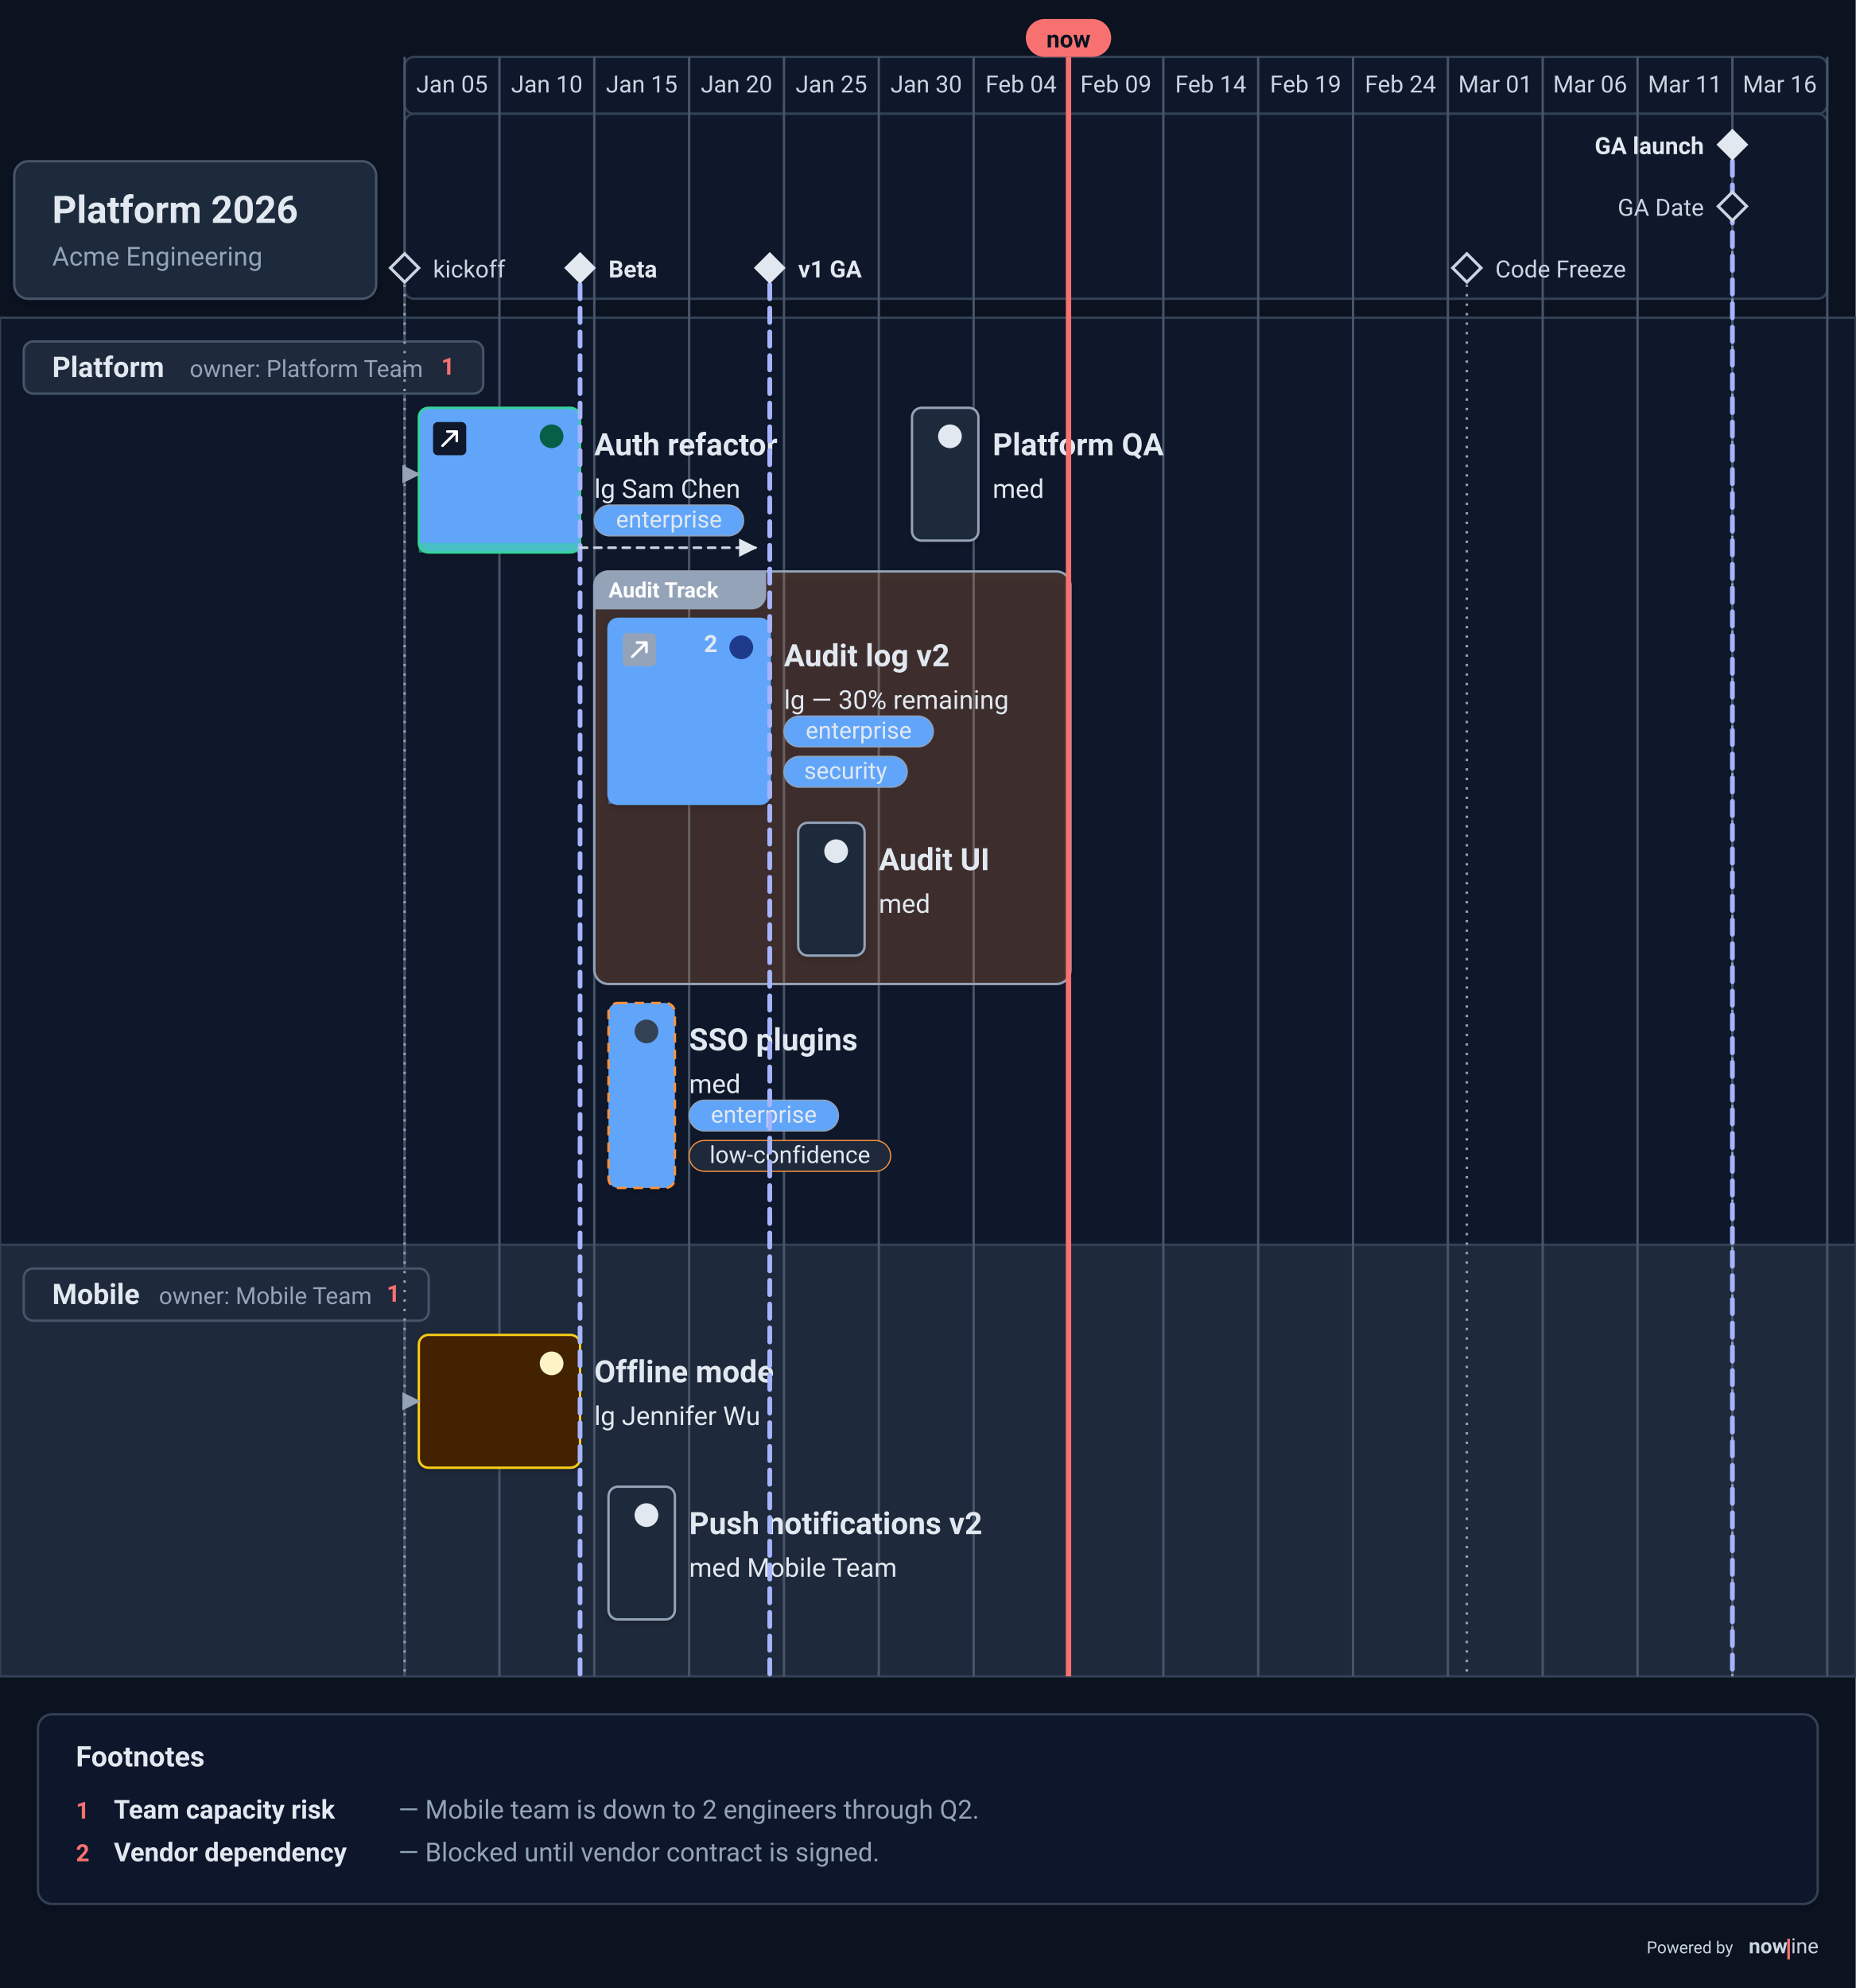
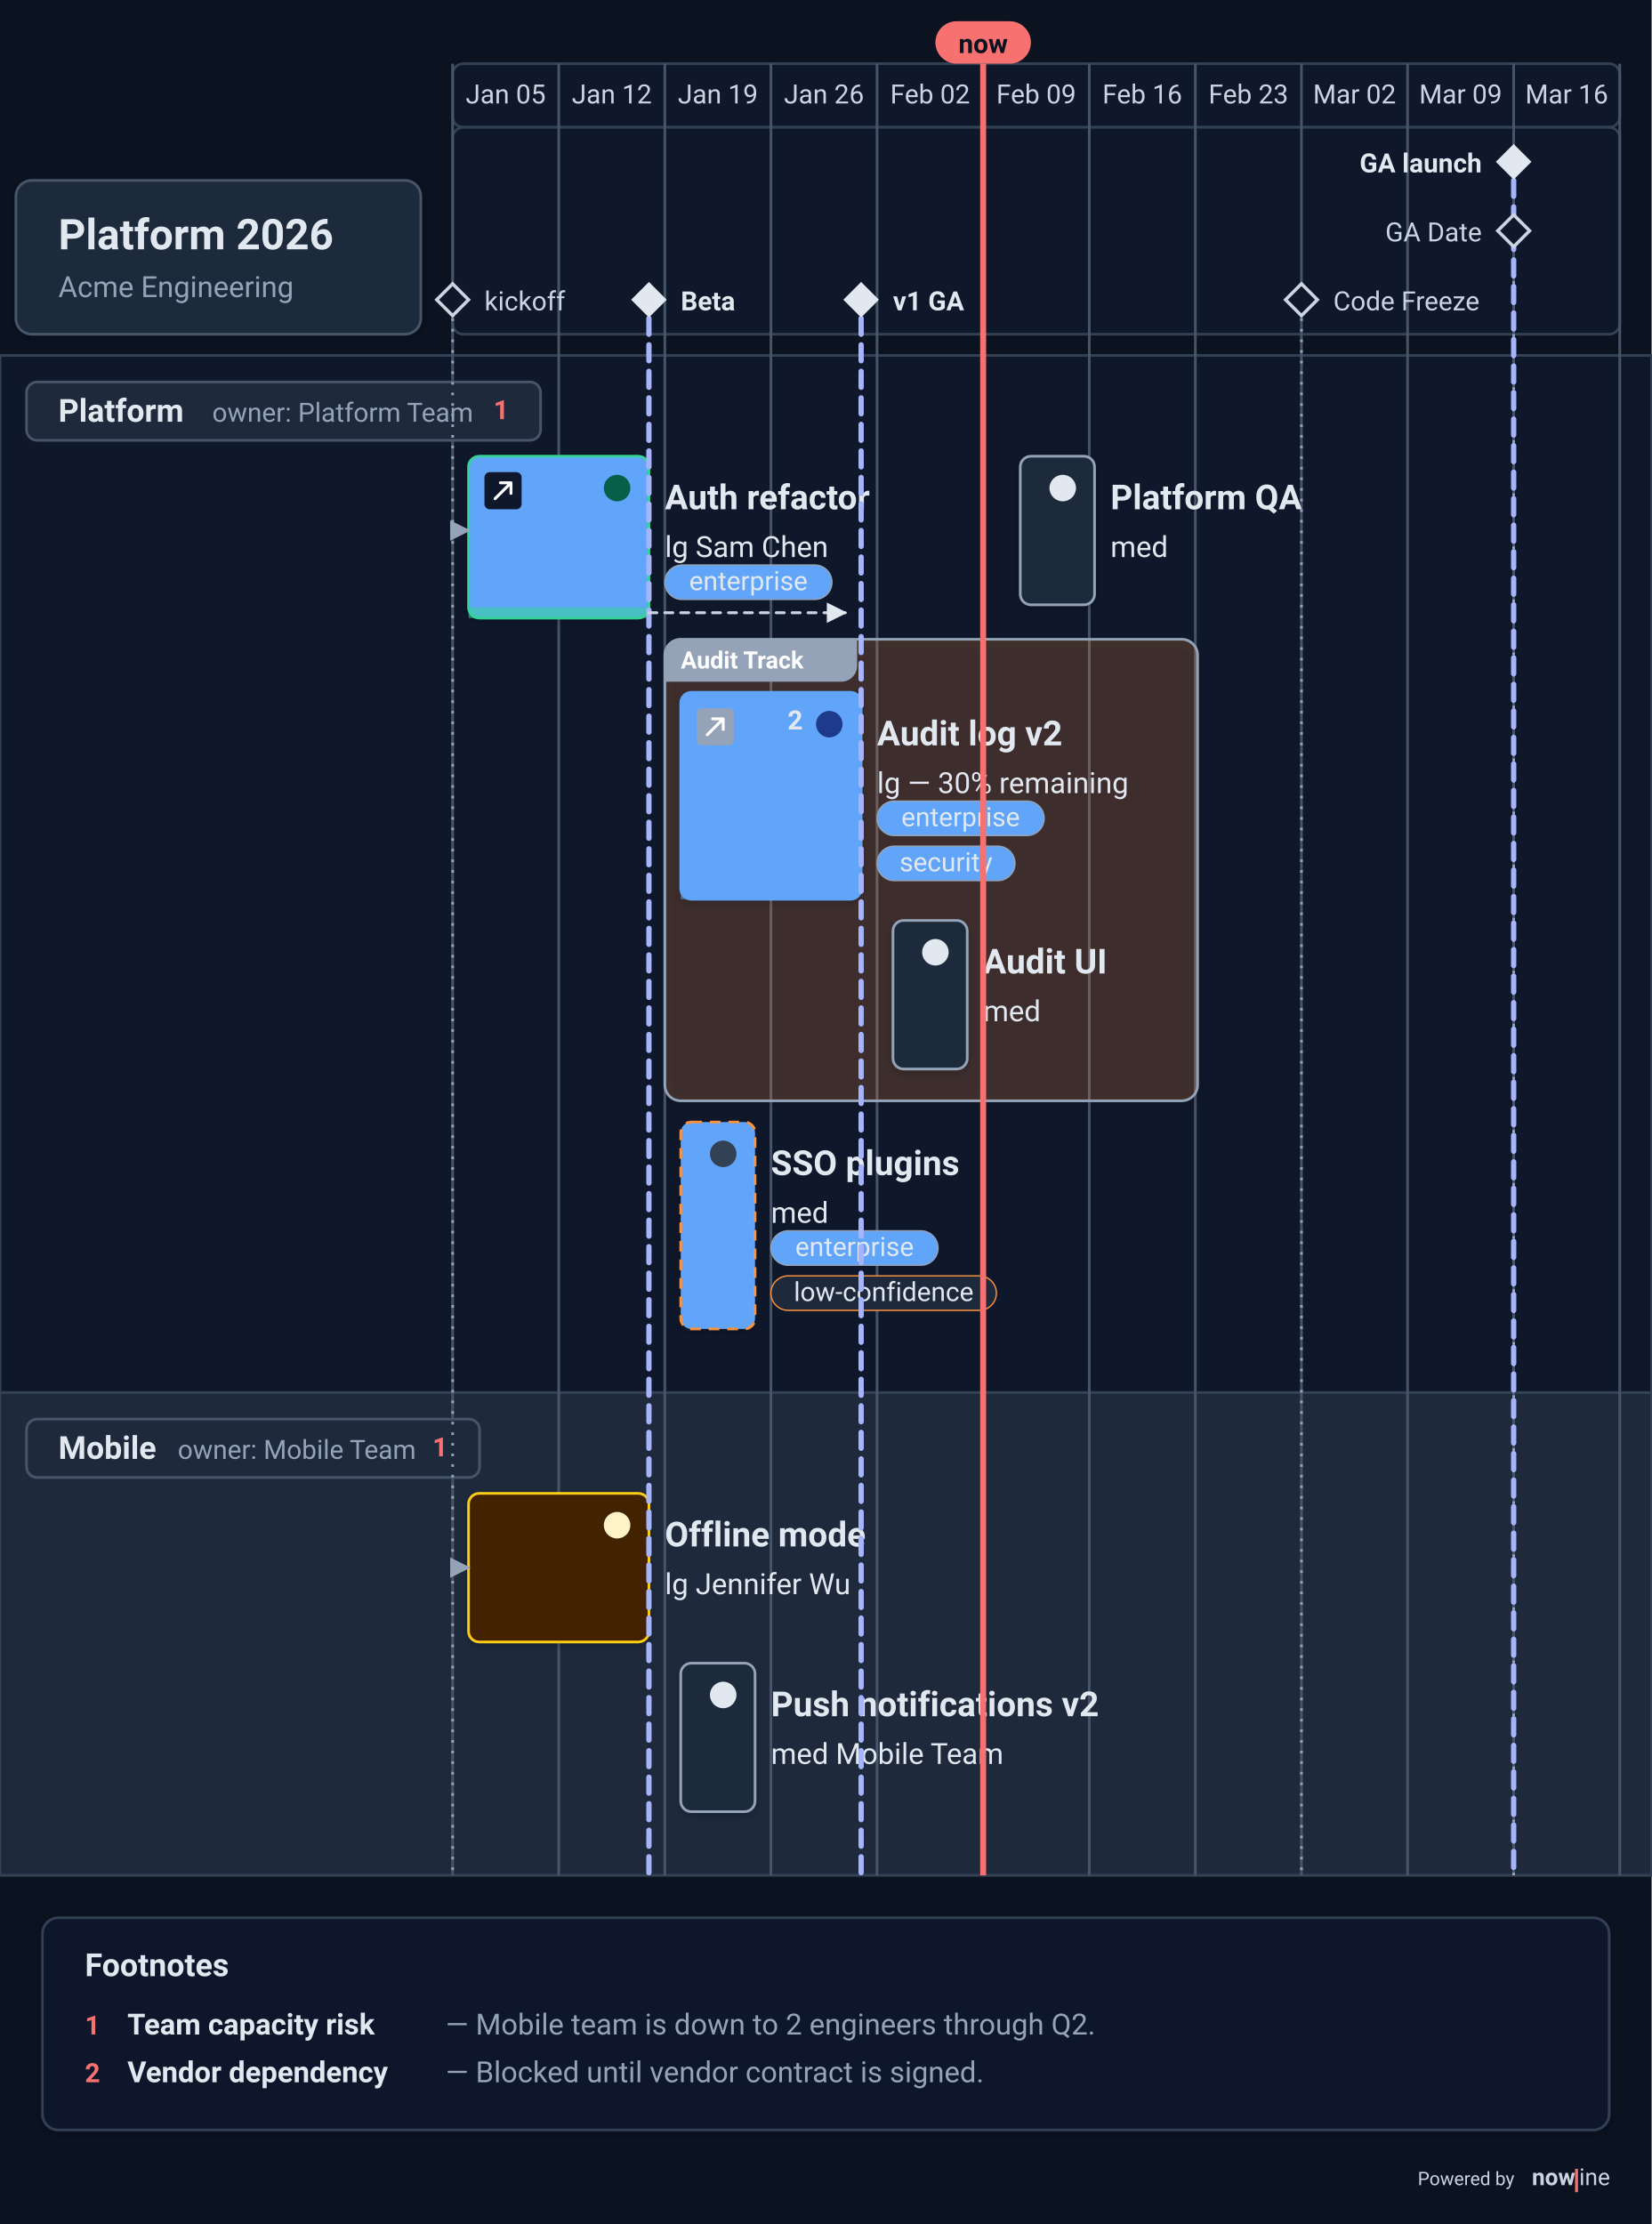
- <svg xmlns="http://www.w3.org/2000/svg" data-generator="nowline" data-theme="dark" height="838.44" viewBox="0 0 782.64 838.44" width="782.64">
+ <svg xmlns="http://www.w3.org/2000/svg" data-generator="nowline" data-theme="dark" height="838.44" viewBox="0 0 622.64 838.44" width="622.64">
  <defs>
    <filter height="200%" id="nl-0-root-shadow-subtle" width="200%" x="-50%" y="-50%">
      <feGaussianBlur in="SourceAlpha" stdDeviation="1.5" />
      <feOffset dx="0" dy="1" result="offsetblur" />
      <feComponentTransfer>
        <feFuncA type="linear" slope="0.2" />
      </feComponentTransfer>
      <feMerge>
        <feMergeNode />
        <feMergeNode in="SourceGraphic" />
      </feMerge>
    </filter>
    <filter height="200%" id="nl-0-root-shadow-soft" width="200%" x="-50%" y="-50%">
      <feGaussianBlur in="SourceAlpha" stdDeviation="5" />
      <feOffset dx="0" dy="3" result="offsetblur" />
      <feComponentTransfer>
        <feFuncA type="linear" slope="0.3" />
      </feComponentTransfer>
      <feMerge>
        <feMergeNode />
        <feMergeNode in="SourceGraphic" />
      </feMerge>
    </filter>
    <filter height="200%" id="nl-0-root-shadow-hard" width="200%" x="-50%" y="-50%">
      <feGaussianBlur in="SourceAlpha" stdDeviation="0" />
      <feOffset dx="2" dy="2" result="offsetblur" />
      <feComponentTransfer>
        <feFuncA type="linear" slope="0.45" />
      </feComponentTransfer>
      <feMerge>
        <feMergeNode />
        <feMergeNode in="SourceGraphic" />
      </feMerge>
    </filter>
    <marker id="nl-0-root-arrow" viewBox="0 0 10 10" refX="9" refY="5" markerWidth="7" markerHeight="7" orient="auto">
      <path d="M 0 0 L 10 5 L 0 10 z" fill="#94a3b8" />
    </marker>
    <marker id="nl-0-root-arrow-light" viewBox="0 0 10 10" refX="9" refY="5" markerWidth="7" markerHeight="7" orient="auto">
      <path d="M 0 0 L 10 5 L 0 10 z" fill="#64748b" />
    </marker>
    <marker id="nl-0-root-arrow-dark" viewBox="0 0 10 10" refX="9" refY="5" markerWidth="7" markerHeight="7" orient="auto">
      <path d="M 0 0 L 10 5 L 0 10 z" fill="#e2e8f0" />
    </marker>
  </defs>
-   <rect fill="#0b1220" height="838.44" width="782.64" x="0" y="0" />
+   <rect fill="#0b1220" height="838.44" width="622.64" x="0" y="0" />
  <g data-layer="timeline">
-     <rect fill="#0f172a" height="24" rx="4" ry="4" stroke="#334155" stroke-width="1" width="600" x="170.64" y="24" />
-     <rect fill="#0f172a" height="78" rx="4" ry="4" stroke="#334155" stroke-width="1" width="600" x="170.64" y="48" />
+     <rect fill="#0f172a" height="24" rx="4" ry="4" stroke="#334155" stroke-width="1" width="440" x="170.64" y="24" />
+     <rect fill="#0f172a" height="78" rx="4" ry="4" stroke="#334155" stroke-width="1" width="440" x="170.64" y="48" />
    <text fill="#cbd5e1" font-family="system-ui, -apple-system, &quot;Segoe UI&quot;, Roboto, sans-serif" font-size="10" text-anchor="middle" x="190.64" y="39">Jan 05</text>
-     <text fill="#cbd5e1" font-family="system-ui, -apple-system, &quot;Segoe UI&quot;, Roboto, sans-serif" font-size="10" text-anchor="middle" x="230.64" y="39">Jan 10</text>
-     <text fill="#cbd5e1" font-family="system-ui, -apple-system, &quot;Segoe UI&quot;, Roboto, sans-serif" font-size="10" text-anchor="middle" x="270.64" y="39">Jan 15</text>
-     <text fill="#cbd5e1" font-family="system-ui, -apple-system, &quot;Segoe UI&quot;, Roboto, sans-serif" font-size="10" text-anchor="middle" x="310.64" y="39">Jan 20</text>
-     <text fill="#cbd5e1" font-family="system-ui, -apple-system, &quot;Segoe UI&quot;, Roboto, sans-serif" font-size="10" text-anchor="middle" x="350.64" y="39">Jan 25</text>
-     <text fill="#cbd5e1" font-family="system-ui, -apple-system, &quot;Segoe UI&quot;, Roboto, sans-serif" font-size="10" text-anchor="middle" x="390.64" y="39">Jan 30</text>
-     <text fill="#cbd5e1" font-family="system-ui, -apple-system, &quot;Segoe UI&quot;, Roboto, sans-serif" font-size="10" text-anchor="middle" x="430.64" y="39">Feb 04</text>
-     <text fill="#cbd5e1" font-family="system-ui, -apple-system, &quot;Segoe UI&quot;, Roboto, sans-serif" font-size="10" text-anchor="middle" x="470.64" y="39">Feb 09</text>
-     <text fill="#cbd5e1" font-family="system-ui, -apple-system, &quot;Segoe UI&quot;, Roboto, sans-serif" font-size="10" text-anchor="middle" x="510.64" y="39">Feb 14</text>
-     <text fill="#cbd5e1" font-family="system-ui, -apple-system, &quot;Segoe UI&quot;, Roboto, sans-serif" font-size="10" text-anchor="middle" x="550.64" y="39">Feb 19</text>
-     <text fill="#cbd5e1" font-family="system-ui, -apple-system, &quot;Segoe UI&quot;, Roboto, sans-serif" font-size="10" text-anchor="middle" x="590.64" y="39">Feb 24</text>
-     <text fill="#cbd5e1" font-family="system-ui, -apple-system, &quot;Segoe UI&quot;, Roboto, sans-serif" font-size="10" text-anchor="middle" x="630.64" y="39">Mar 01</text>
-     <text fill="#cbd5e1" font-family="system-ui, -apple-system, &quot;Segoe UI&quot;, Roboto, sans-serif" font-size="10" text-anchor="middle" x="670.64" y="39">Mar 06</text>
-     <text fill="#cbd5e1" font-family="system-ui, -apple-system, &quot;Segoe UI&quot;, Roboto, sans-serif" font-size="10" text-anchor="middle" x="710.64" y="39">Mar 11</text>
-     <text fill="#cbd5e1" font-family="system-ui, -apple-system, &quot;Segoe UI&quot;, Roboto, sans-serif" font-size="10" text-anchor="middle" x="750.64" y="39">Mar 16</text>
+     <text fill="#cbd5e1" font-family="system-ui, -apple-system, &quot;Segoe UI&quot;, Roboto, sans-serif" font-size="10" text-anchor="middle" x="230.64" y="39">Jan 12</text>
+     <text fill="#cbd5e1" font-family="system-ui, -apple-system, &quot;Segoe UI&quot;, Roboto, sans-serif" font-size="10" text-anchor="middle" x="270.64" y="39">Jan 19</text>
+     <text fill="#cbd5e1" font-family="system-ui, -apple-system, &quot;Segoe UI&quot;, Roboto, sans-serif" font-size="10" text-anchor="middle" x="310.64" y="39">Jan 26</text>
+     <text fill="#cbd5e1" font-family="system-ui, -apple-system, &quot;Segoe UI&quot;, Roboto, sans-serif" font-size="10" text-anchor="middle" x="350.64" y="39">Feb 02</text>
+     <text fill="#cbd5e1" font-family="system-ui, -apple-system, &quot;Segoe UI&quot;, Roboto, sans-serif" font-size="10" text-anchor="middle" x="390.64" y="39">Feb 09</text>
+     <text fill="#cbd5e1" font-family="system-ui, -apple-system, &quot;Segoe UI&quot;, Roboto, sans-serif" font-size="10" text-anchor="middle" x="430.64" y="39">Feb 16</text>
+     <text fill="#cbd5e1" font-family="system-ui, -apple-system, &quot;Segoe UI&quot;, Roboto, sans-serif" font-size="10" text-anchor="middle" x="470.64" y="39">Feb 23</text>
+     <text fill="#cbd5e1" font-family="system-ui, -apple-system, &quot;Segoe UI&quot;, Roboto, sans-serif" font-size="10" text-anchor="middle" x="510.64" y="39">Mar 02</text>
+     <text fill="#cbd5e1" font-family="system-ui, -apple-system, &quot;Segoe UI&quot;, Roboto, sans-serif" font-size="10" text-anchor="middle" x="550.64" y="39">Mar 09</text>
+     <text fill="#cbd5e1" font-family="system-ui, -apple-system, &quot;Segoe UI&quot;, Roboto, sans-serif" font-size="10" text-anchor="middle" x="590.64" y="39">Mar 16</text>
  </g>
  <g data-id="platform" data-layer="swimlane-bg">
-     <rect fill="#0f172a" height="391" stroke="#334155" stroke-width="1" width="782.64" x="0" y="134" />
+     <rect fill="#0f172a" height="391" stroke="#334155" stroke-width="1" width="622.64" x="0" y="134" />
  </g>
  <g data-id="mobile" data-layer="swimlane-bg">
-     <rect fill="#1e293b" height="182" stroke="#334155" stroke-width="1" width="782.64" x="0" y="525" />
+     <rect fill="#1e293b" height="182" stroke="#334155" stroke-width="1" width="622.64" x="0" y="525" />
  </g>
  <g data-layer="grid">
    <line stroke="#475569" stroke-width="1" x1="170.64" x2="170.64" y1="24" y2="707" />
    <line stroke="#475569" stroke-width="1" x1="210.64" x2="210.64" y1="24" y2="707" />
    <line stroke="#475569" stroke-width="1" x1="250.64" x2="250.64" y1="24" y2="707" />
    <line stroke="#475569" stroke-width="1" x1="290.64" x2="290.64" y1="24" y2="707" />
    <line stroke="#475569" stroke-width="1" x1="330.64" x2="330.64" y1="24" y2="707" />
    <line stroke="#475569" stroke-width="1" x1="370.64" x2="370.64" y1="24" y2="707" />
    <line stroke="#475569" stroke-width="1" x1="410.64" x2="410.64" y1="24" y2="707" />
    <line stroke="#475569" stroke-width="1" x1="450.64" x2="450.64" y1="24" y2="707" />
    <line stroke="#475569" stroke-width="1" x1="490.64" x2="490.64" y1="24" y2="707" />
    <line stroke="#475569" stroke-width="1" x1="530.64" x2="530.64" y1="24" y2="707" />
    <line stroke="#475569" stroke-width="1" x1="570.64" x2="570.64" y1="24" y2="707" />
    <line stroke="#475569" stroke-width="1" x1="610.64" x2="610.64" y1="24" y2="707" />
-     <line stroke="#475569" stroke-width="1" x1="650.64" x2="650.64" y1="24" y2="707" />
-     <line stroke="#475569" stroke-width="1" x1="690.64" x2="690.64" y1="24" y2="707" />
-     <line stroke="#475569" stroke-width="1" x1="730.64" x2="730.64" y1="24" y2="707" />
-     <line stroke="#475569" stroke-width="1" x1="770.64" x2="770.64" y1="24" y2="707" />
  </g>
  <g data-id="platform" data-layer="swimlane">
    <rect fill="#1e293b" height="22" rx="4" ry="4" stroke="#475569" stroke-width="1" width="193.8" x="10" y="144" />
    <text fill="#e2e8f0" font-family="system-ui, -apple-system, &quot;Segoe UI&quot;, Roboto, sans-serif" font-size="12" font-weight="600" x="22" y="159">Platform</text>
    <text fill="#94a3b8" font-family="system-ui, -apple-system, &quot;Segoe UI&quot;, Roboto, sans-serif" font-size="10" x="80" y="159">owner: Platform Team</text>
    <text fill="#f87171" font-family="system-ui, -apple-system, &quot;Segoe UI&quot;, Roboto, sans-serif" font-size="10" font-weight="700" text-anchor="end" x="191.8" y="158">1</text>
    <g data-id="auth-refactor" data-layer="item">
      <rect fill="#60a5fa" filter="url(#nl-0-root-shadow-subtle)" height="61" rx="4" ry="4" stroke="#34d399" stroke-width="1" width="68" x="176.64" y="172" />
      <rect fill="#34d399" height="4" opacity="0.55" width="68" x="176.64" y="229" />
      <circle cx="232.64" cy="184" fill="#065f46" r="5" />
      <text fill="#e2e8f0" font-family="system-ui, -apple-system, &quot;Segoe UI&quot;, Roboto, sans-serif" font-size="13" font-weight="600" x="250.64" y="192">Auth refactor</text>
      <text fill="#e2e8f0" font-family="system-ui, -apple-system, &quot;Segoe UI&quot;, Roboto, sans-serif" font-size="11" x="250.64" y="210">lg Sam Chen</text>
      <a href="https://github.com/acme/auth/issues/123" rel="noopener" target="_blank">
        <rect fill="#0f172a" height="14" rx="2" ry="2" width="14" x="182.64" y="178" />
        <path d="M186.64 188 L192.64 182 M188.64 182 H192.64 V186" fill="none" stroke="#ffffff" stroke-linecap="round" stroke-linejoin="round" stroke-width="1.1" />
      </a>
      <rect fill="#60a5fa" height="13" rx="6.5" ry="6.5" stroke="#94a3b8" stroke-width="0.5" width="63" x="250.64" y="213" />
      <text fill="#e2e8f0" font-family="system-ui, -apple-system, &quot;Segoe UI&quot;, Roboto, sans-serif" font-size="10" font-style="normal" font-weight="400" text-anchor="middle" x="282.14" y="222.5">enterprise</text>
    </g>
    <g data-layer="parallel">
      <g data-id="audit-track" data-layer="group">
        <rect fill="#fb923c" fill-opacity="0.18" filter="url(#nl-0-root-shadow-subtle)" height="174" rx="6" ry="6" stroke="#94a3b8" stroke-width="1" width="200.84" x="250.64" y="241" />
        <path d="M256.64 241H323.14V251A6 6 0 0 1 317.14 257H250.64V247A6 6 0 0 1 256.64 241Z" fill="#94a3b8" />
        <text fill="#ffffff" font-family="system-ui, -apple-system, &quot;Segoe UI&quot;, Roboto, sans-serif" font-size="9" font-weight="600" x="256.64" y="252">Audit Track</text>
        <g data-id="audit-log" data-layer="item">
          <rect fill="#60a5fa" filter="url(#nl-0-root-shadow-subtle)" height="78" rx="4" ry="4" stroke="#60a5fa" stroke-width="1" width="68" x="256.64" y="261" />
          <rect fill="#60a5fa" height="4" opacity="0.55" width="47.6" x="256.64" y="335" />
          <circle cx="312.64" cy="273" fill="#1e3a8a" r="5" />
          <text fill="#e2e8f0" font-family="system-ui, -apple-system, &quot;Segoe UI&quot;, Roboto, sans-serif" font-size="13" font-weight="600" x="330.64" y="281">Audit log v2</text>
          <text fill="#e2e8f0" font-family="system-ui, -apple-system, &quot;Segoe UI&quot;, Roboto, sans-serif" font-size="11" x="330.64" y="299">lg — 30% remaining</text>
          <text fill="#e2e8f0" font-family="system-ui, -apple-system, &quot;Segoe UI&quot;, Roboto, sans-serif" font-size="10" font-weight="700" text-anchor="end" x="302.64" y="275">2</text>
          <a href="https://wiki.acme.com/audit" rel="noopener" target="_blank">
            <rect fill="#94a3b8" height="14" rx="2" ry="2" width="14" x="262.64" y="267" />
            <path d="M266.64 277 L272.64 271 M268.64 271 H272.64 V275" fill="none" stroke="#ffffff" stroke-linecap="round" stroke-linejoin="round" stroke-width="1.1" />
          </a>
          <rect fill="#60a5fa" height="13" rx="6.5" ry="6.5" stroke="#94a3b8" stroke-width="0.5" width="63" x="330.64" y="302" />
          <text fill="#e2e8f0" font-family="system-ui, -apple-system, &quot;Segoe UI&quot;, Roboto, sans-serif" font-size="10" font-style="normal" font-weight="400" text-anchor="middle" x="362.14" y="311.5">enterprise</text>
          <rect fill="#60a5fa" height="13" rx="6.5" ry="6.5" stroke="#94a3b8" stroke-width="0.5" width="52" x="330.64" y="319" />
          <text fill="#e2e8f0" font-family="system-ui, -apple-system, &quot;Segoe UI&quot;, Roboto, sans-serif" font-size="10" font-style="normal" font-weight="400" text-anchor="middle" x="356.64" y="328.5">security</text>
        </g>
        <g data-id="audit-ui" data-layer="item">
          <rect fill="#1e293b" filter="url(#nl-0-root-shadow-subtle)" height="56" rx="4" ry="4" stroke="#94a3b8" stroke-width="1" width="28" x="336.64" y="347" />
          <circle cx="352.64" cy="359" fill="#e2e8f0" r="5" />
          <text fill="#e2e8f0" font-family="system-ui, -apple-system, &quot;Segoe UI&quot;, Roboto, sans-serif" font-size="13" font-weight="600" x="370.64" y="367">Audit UI</text>
          <text fill="#e2e8f0" font-family="system-ui, -apple-system, &quot;Segoe UI&quot;, Roboto, sans-serif" font-size="11" x="370.64" y="385">med</text>
        </g>
      </g>
      <g data-id="sso" data-layer="item">
        <rect fill="#60a5fa" filter="url(#nl-0-root-shadow-subtle)" height="78" rx="4" ry="4" stroke="#fb923c" stroke-dasharray="4 3" stroke-width="1" width="28" x="256.64" y="423" />
        <circle cx="272.64" cy="435" fill="#334155" r="5" />
        <text fill="#e2e8f0" font-family="system-ui, -apple-system, &quot;Segoe UI&quot;, Roboto, sans-serif" font-size="13" font-weight="600" x="290.64" y="443">SSO plugins</text>
        <text fill="#e2e8f0" font-family="system-ui, -apple-system, &quot;Segoe UI&quot;, Roboto, sans-serif" font-size="11" x="290.64" y="461">med</text>
        <rect fill="#60a5fa" height="13" rx="6.5" ry="6.5" stroke="#94a3b8" stroke-width="0.5" width="63" x="290.64" y="464" />
        <text fill="#e2e8f0" font-family="system-ui, -apple-system, &quot;Segoe UI&quot;, Roboto, sans-serif" font-size="10" font-style="normal" font-weight="400" text-anchor="middle" x="322.14" y="473.5">enterprise</text>
        <rect fill="#1e293b" height="13" rx="6.5" ry="6.5" stroke="#fb923c" stroke-width="0.5" width="85" x="290.64" y="481" />
        <text fill="#e2e8f0" font-family="system-ui, -apple-system, &quot;Segoe UI&quot;, Roboto, sans-serif" font-size="10" font-style="normal" font-weight="400" text-anchor="middle" x="333.14" y="490.5">low-confidence</text>
      </g>
    </g>
    <g data-id="platform-qa" data-layer="item">
      <rect fill="#1e293b" filter="url(#nl-0-root-shadow-subtle)" height="56" rx="4" ry="4" stroke="#94a3b8" stroke-width="1" width="28" x="384.64" y="172" />
      <circle cx="400.64" cy="184" fill="#e2e8f0" r="5" />
      <text fill="#e2e8f0" font-family="system-ui, -apple-system, &quot;Segoe UI&quot;, Roboto, sans-serif" font-size="13" font-weight="600" x="418.64" y="192">Platform QA</text>
      <text fill="#e2e8f0" font-family="system-ui, -apple-system, &quot;Segoe UI&quot;, Roboto, sans-serif" font-size="11" x="418.64" y="210">med</text>
    </g>
  </g>
  <g data-id="mobile" data-layer="swimlane">
    <rect fill="#1e293b" height="22" rx="4" ry="4" stroke="#475569" stroke-width="1" width="170.8" x="10" y="535" />
    <text fill="#e2e8f0" font-family="system-ui, -apple-system, &quot;Segoe UI&quot;, Roboto, sans-serif" font-size="12" font-weight="600" x="22" y="550">Mobile</text>
    <text fill="#94a3b8" font-family="system-ui, -apple-system, &quot;Segoe UI&quot;, Roboto, sans-serif" font-size="10" x="67" y="550">owner: Mobile Team</text>
    <text fill="#f87171" font-family="system-ui, -apple-system, &quot;Segoe UI&quot;, Roboto, sans-serif" font-size="10" font-weight="700" text-anchor="end" x="168.8" y="549">1</text>
    <g data-id="offline" data-layer="item">
      <rect fill="#422006" filter="url(#nl-0-root-shadow-subtle)" height="56" rx="4" ry="4" stroke="#facc15" stroke-width="1" width="68" x="176.64" y="563" />
      <circle cx="232.64" cy="575" fill="#fef3c7" r="5" />
      <text fill="#e2e8f0" font-family="system-ui, -apple-system, &quot;Segoe UI&quot;, Roboto, sans-serif" font-size="13" font-weight="600" x="250.64" y="583">Offline mode</text>
      <text fill="#e2e8f0" font-family="system-ui, -apple-system, &quot;Segoe UI&quot;, Roboto, sans-serif" font-size="11" x="250.64" y="601">lg Jennifer Wu</text>
    </g>
    <g data-id="push-v2" data-layer="item">
      <rect fill="#1e293b" filter="url(#nl-0-root-shadow-subtle)" height="56" rx="4" ry="4" stroke="#94a3b8" stroke-width="1" width="28" x="256.64" y="627" />
      <circle cx="272.64" cy="639" fill="#e2e8f0" r="5" />
      <text fill="#e2e8f0" font-family="system-ui, -apple-system, &quot;Segoe UI&quot;, Roboto, sans-serif" font-size="13" font-weight="600" x="290.64" y="647">Push notifications v2</text>
      <text fill="#e2e8f0" font-family="system-ui, -apple-system, &quot;Segoe UI&quot;, Roboto, sans-serif" font-size="11" x="290.64" y="665">med Mobile Team</text>
    </g>
  </g>
  <path d="M170.64 200 L176.64 200" fill="none" marker-end="url(#nl-0-root-arrow)" stroke="#cbd5e1" stroke-linejoin="round" stroke-width="1.1" />
  <path d="M170.64 591 L176.64 591" fill="none" marker-end="url(#nl-0-root-arrow)" stroke="#cbd5e1" stroke-linejoin="round" stroke-width="1.1" />
  <line stroke="#94a3b8" stroke-dasharray="1 3" stroke-width="1" x1="170.64" x2="170.64" y1="120" y2="707" />
-   <line stroke="#94a3b8" stroke-dasharray="1 3" stroke-width="1" x1="618.64" x2="618.64" y1="120" y2="707" />
-   <line stroke="#94a3b8" stroke-dasharray="1 3" stroke-width="1" x1="730.64" x2="730.64" y1="94" y2="707" />
+   <line stroke="#94a3b8" stroke-dasharray="1 3" stroke-width="1" x1="490.64" x2="490.64" y1="120" y2="707" />
+   <line stroke="#94a3b8" stroke-dasharray="1 3" stroke-width="1" x1="570.64" x2="570.64" y1="94" y2="707" />
  <line stroke="#a5b4fc" stroke-dasharray="6 4" stroke-linecap="round" stroke-width="2" x1="244.64" x2="244.64" y1="120" y2="707" />
  <line stroke="#a5b4fc" stroke-dasharray="6 4" stroke-linecap="round" stroke-width="2" x1="324.64" x2="324.64" y1="120" y2="707" />
  <path d="M244.64 231 H318.64" fill="none" marker-end="url(#nl-0-root-arrow-dark)" stroke="#cbd5e1" stroke-dasharray="3 3" stroke-linecap="round" stroke-width="1.1" />
-   <line stroke="#a5b4fc" stroke-dasharray="6 4" stroke-linecap="round" stroke-width="2" x1="730.64" x2="730.64" y1="68" y2="707" />
+   <line stroke="#a5b4fc" stroke-dasharray="6 4" stroke-linecap="round" stroke-width="2" x1="570.64" x2="570.64" y1="68" y2="707" />
  <g data-id="kickoff" data-layer="anchor">
    <path d="M170.64 107 L176.64 113 L170.64 119 L164.64 113 Z" fill="#0f172a" stroke="#cbd5e1" stroke-width="1.25" />
    <text fill="#cbd5e1" font-family="system-ui, -apple-system, &quot;Segoe UI&quot;, Roboto, sans-serif" font-size="10" x="182.64" y="117">kickoff</text>
  </g>
  <g data-id="code-freeze" data-layer="anchor">
-     <path d="M618.64 107 L624.64 113 L618.64 119 L612.64 113 Z" fill="#0f172a" stroke="#cbd5e1" stroke-width="1.25" />
-     <text fill="#cbd5e1" font-family="system-ui, -apple-system, &quot;Segoe UI&quot;, Roboto, sans-serif" font-size="10" x="630.64" y="117">Code Freeze</text>
+     <path d="M490.64 107 L496.64 113 L490.64 119 L484.64 113 Z" fill="#0f172a" stroke="#cbd5e1" stroke-width="1.25" />
+     <text fill="#cbd5e1" font-family="system-ui, -apple-system, &quot;Segoe UI&quot;, Roboto, sans-serif" font-size="10" x="502.64" y="117">Code Freeze</text>
  </g>
  <g data-id="ga-date" data-layer="anchor">
-     <path d="M730.64 81 L736.64 87 L730.64 93 L724.64 87 Z" fill="#0f172a" stroke="#cbd5e1" stroke-width="1.25" />
-     <text fill="#cbd5e1" font-family="system-ui, -apple-system, &quot;Segoe UI&quot;, Roboto, sans-serif" font-size="10" text-anchor="end" x="718.64" y="91">GA Date</text>
+     <path d="M570.64 81 L576.64 87 L570.64 93 L564.64 87 Z" fill="#0f172a" stroke="#cbd5e1" stroke-width="1.25" />
+     <text fill="#cbd5e1" font-family="system-ui, -apple-system, &quot;Segoe UI&quot;, Roboto, sans-serif" font-size="10" text-anchor="end" x="558.64" y="91">GA Date</text>
  </g>
  <g data-id="beta" data-layer="milestone">
    <path d="M244.64 107 L250.64 113 L244.64 119 L238.64 113 Z" fill="#e2e8f0" stroke="#e2e8f0" stroke-width="1" />
    <text fill="#e2e8f0" font-family="system-ui, -apple-system, &quot;Segoe UI&quot;, Roboto, sans-serif" font-size="10" font-weight="600" x="256.64" y="117">Beta</text>
  </g>
  <g data-id="v1-ga" data-layer="milestone">
    <path d="M324.64 107 L330.64 113 L324.64 119 L318.64 113 Z" fill="#e2e8f0" stroke="#e2e8f0" stroke-width="1" />
    <text fill="#e2e8f0" font-family="system-ui, -apple-system, &quot;Segoe UI&quot;, Roboto, sans-serif" font-size="10" font-weight="600" x="336.64" y="117">v1 GA</text>
  </g>
  <g data-id="ga-launch" data-layer="milestone">
-     <path d="M730.64 55 L736.64 61 L730.64 67 L724.64 61 Z" fill="#e2e8f0" stroke="#e2e8f0" stroke-width="1" />
-     <text fill="#e2e8f0" font-family="system-ui, -apple-system, &quot;Segoe UI&quot;, Roboto, sans-serif" font-size="10" font-weight="600" text-anchor="end" x="718.64" y="65">GA launch</text>
+     <path d="M570.64 55 L576.64 61 L570.64 67 L564.64 61 Z" fill="#e2e8f0" stroke="#e2e8f0" stroke-width="1" />
+     <text fill="#e2e8f0" font-family="system-ui, -apple-system, &quot;Segoe UI&quot;, Roboto, sans-serif" font-size="10" font-weight="600" text-anchor="end" x="558.64" y="65">GA launch</text>
  </g>
  <g data-layer="nowline">
-     <line stroke="#f87171" stroke-width="2.25" x1="450.64" x2="450.64" y1="24" y2="707" />
-     <rect fill="#f87171" height="16" rx="8" ry="8" width="36" x="432.64" y="8" />
-     <text fill="#0b1220" font-family="system-ui, -apple-system, &quot;Segoe UI&quot;, Roboto, sans-serif" font-size="10" font-weight="700" text-anchor="middle" x="450.64" y="20">now</text>
+     <line stroke="#f87171" stroke-width="2.25" x1="370.64" x2="370.64" y1="24" y2="707" />
+     <rect fill="#f87171" height="16" rx="8" ry="8" width="36" x="352.64" y="8" />
+     <text fill="#0b1220" font-family="system-ui, -apple-system, &quot;Segoe UI&quot;, Roboto, sans-serif" font-size="10" font-weight="700" text-anchor="middle" x="370.64" y="20">now</text>
  </g>
  <g data-layer="footnotes">
-     <rect fill="#0f172a" filter="url(#nl-0-root-shadow-subtle)" height="80" rx="6" ry="6" stroke="#334155" stroke-width="1" width="750.64" x="16" y="723" />
+     <rect fill="#0f172a" filter="url(#nl-0-root-shadow-subtle)" height="80" rx="6" ry="6" stroke="#334155" stroke-width="1" width="590.64" x="16" y="723" />
    <text fill="#e2e8f0" font-family="system-ui, -apple-system, &quot;Segoe UI&quot;, Roboto, sans-serif" font-size="12" font-weight="700" x="32" y="745">Footnotes</text>
    <text fill="#f87171" font-family="system-ui, -apple-system, &quot;Segoe UI&quot;, Roboto, sans-serif" font-size="10" font-weight="700" x="32" y="767">1</text>
    <text fill="#e2e8f0" font-family="system-ui, -apple-system, &quot;Segoe UI&quot;, Roboto, sans-serif" font-size="11" font-weight="600" x="48" y="767">Team capacity risk</text>
    <text fill="#94a3b8" font-family="system-ui, -apple-system, &quot;Segoe UI&quot;, Roboto, sans-serif" font-size="11" x="168" y="767">— Mobile team is down to 2 engineers through Q2.</text>
    <text fill="#f87171" font-family="system-ui, -apple-system, &quot;Segoe UI&quot;, Roboto, sans-serif" font-size="10" font-weight="700" x="32" y="785">2</text>
    <text fill="#e2e8f0" font-family="system-ui, -apple-system, &quot;Segoe UI&quot;, Roboto, sans-serif" font-size="11" font-weight="600" x="48" y="785">Vendor dependency</text>
    <text fill="#94a3b8" font-family="system-ui, -apple-system, &quot;Segoe UI&quot;, Roboto, sans-serif" font-size="11" x="168" y="785">— Blocked until vendor contract is signed.</text>
  </g>
  <g data-id="nl-0-root-header" data-layer="header">
    <rect fill="#1e293b" filter="url(#nl-0-root-shadow-subtle)" height="58" rx="6" ry="6" stroke="#475569" stroke-width="1" width="152.64" x="6" y="68" />
    <text fill="#e2e8f0" font-family="system-ui, -apple-system, &quot;Segoe UI&quot;, Roboto, sans-serif" font-size="16" font-weight="600" x="22" y="94">Platform 2026</text>
    <text fill="#94a3b8" font-family="system-ui, -apple-system, &quot;Segoe UI&quot;, Roboto, sans-serif" font-size="11" x="22" y="112">Acme Engineering</text>
  </g>
  <a aria-label="Powered by nowline" href="https://nowline.io" rel="noopener" target="_blank">
    <g data-layer="attribution">
-       <g transform="translate(694.48 815) scale(0.22)">
+       <g transform="translate(534.48 815) scale(0.22)">
        <text fill="#cbd5e1" font-family="system-ui, -apple-system, &quot;Segoe UI&quot;, Roboto, sans-serif" font-size="32" font-weight="400" x="0" y="40">Powered by</text>
        <text fill="#cbd5e1" font-family="system-ui, -apple-system, &quot;Segoe UI&quot;, Roboto, sans-serif" font-size="40" font-weight="700" x="195.6" y="40">now</text>
        <rect fill="#f87171" height="40" width="5" x="269.6" y="12" />
        <text fill="#cbd5e1" font-family="system-ui, -apple-system, &quot;Segoe UI&quot;, Roboto, sans-serif" font-size="40" font-weight="400" x="276.6" y="40">ine</text>
      </g>
    </g>
  </a>
</svg>
